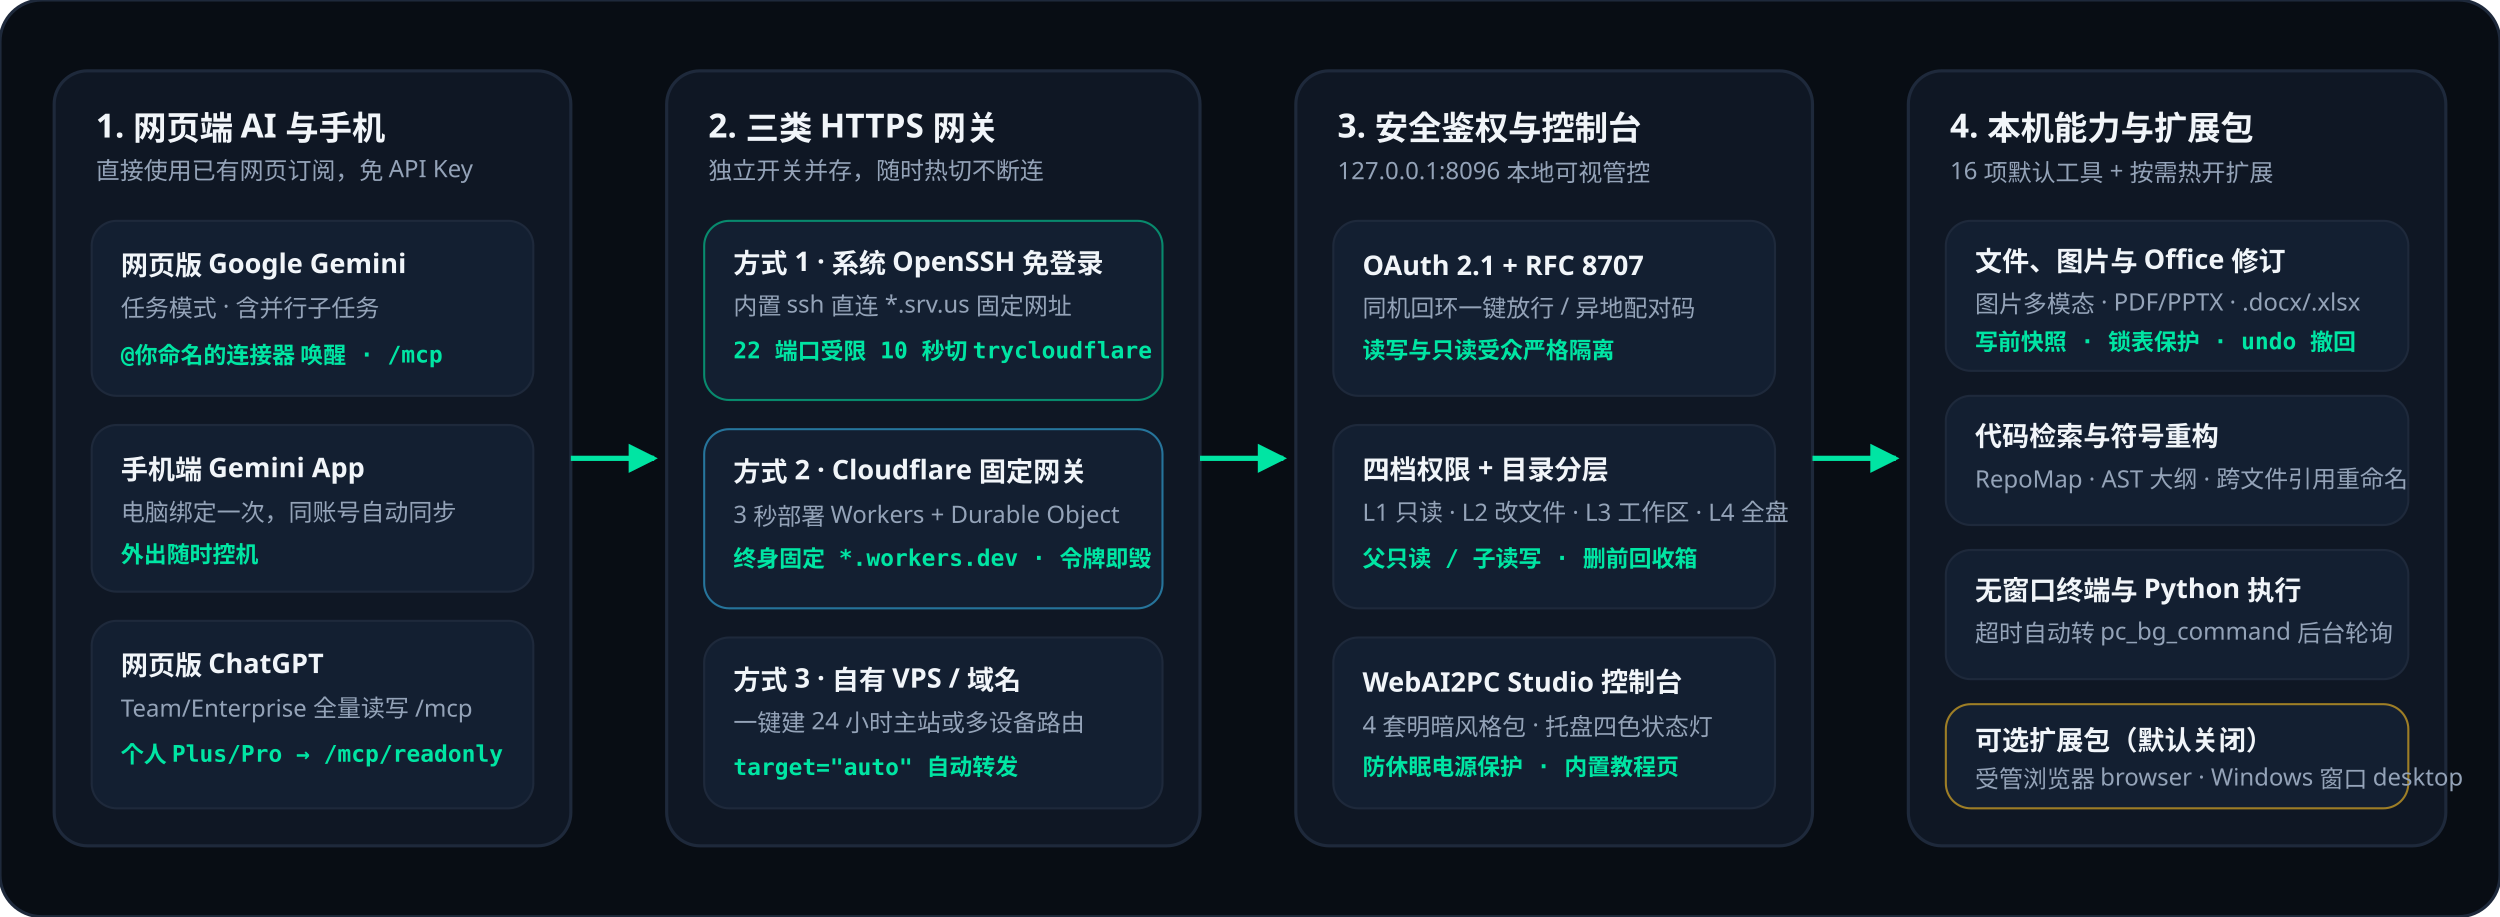
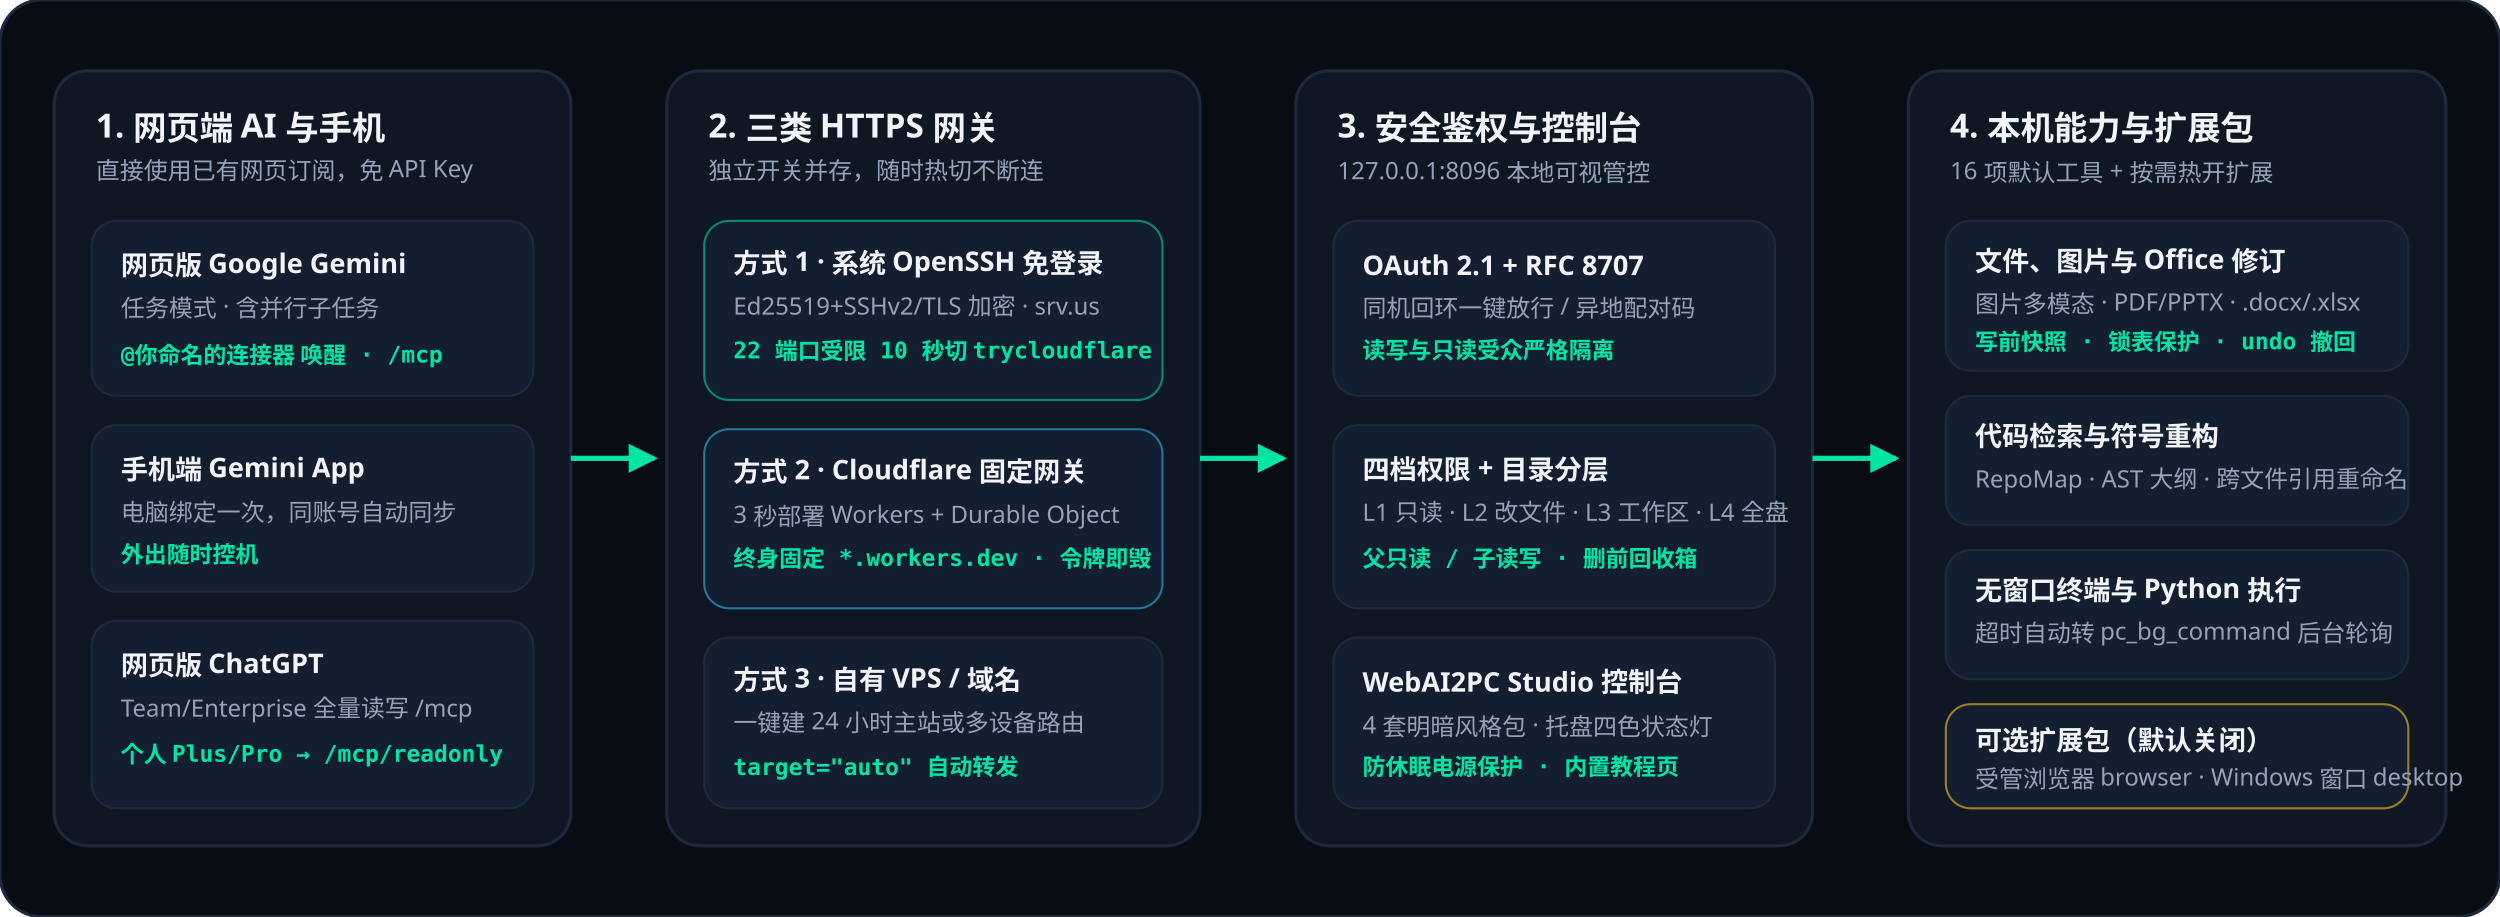
<svg xmlns="http://www.w3.org/2000/svg" viewBox="0 0 1200 440" width="1200" height="440" fill="none">
  <defs>
    <marker id="arr-arch-d" viewBox="0 0 10 10" refX="8" refY="5" markerWidth="7" markerHeight="7" orient="auto-start-reverse">
      <path d="M 1 1 L 9 5 L 1 9 z" fill="#00E5A3" />
    </marker>
    <style>
      .t-h { font-family: 'Segoe UI', 'PingFang SC', 'Microsoft YaHei', system-ui, sans-serif; font-size: 16px; font-weight: 700; fill: #F1F5F9; }
      .t-b { font-family: 'Segoe UI', 'PingFang SC', 'Microsoft YaHei', system-ui, sans-serif; font-size: 13px; font-weight: 600; fill: #F1F5F9; }
      .t-s { font-family: 'Segoe UI', 'PingFang SC', 'Microsoft YaHei', system-ui, sans-serif; font-size: 11.5px; fill: #94A3B8; }
      .t-m { font-family: ui-monospace, SFMono-Regular, Menlo, Consolas, monospace; font-size: 11px; fill: #00E5A3; font-weight: 600; }
      .t-tag { font-family: ui-monospace, SFMono-Regular, Menlo, Consolas, monospace; font-size: 10.5px; font-weight: 700; }
    </style>
  </defs>
  <rect width="1200" height="440" rx="20" fill="#080D14" stroke="#1E293B" stroke-width="1.5" />
  <rect x="26" y="34" width="248" height="372" rx="16" fill="#0F1724" stroke="#1E293B" stroke-width="1.5" />
  <text x="46" y="66" class="t-h">1. 网页端 AI 与手机</text>
  <text x="46" y="86" class="t-s">直接使用已有网页订阅，免 API Key</text>
  <rect x="44" y="106" width="212" height="84" rx="12" fill="#131F31" stroke="#1E293B" />
  <text x="58" y="132" class="t-b">网页版 Google Gemini</text>
  <text x="58" y="152" class="t-s">任务模式 · 含并行子任务</text>
  <text x="58" y="174" class="t-m">@你命名的连接器 唤醒 · /mcp</text>
  <rect x="44" y="204" width="212" height="80" rx="12" fill="#131F31" stroke="#1E293B" />
  <text x="58" y="230" class="t-b">手机端 Gemini App</text>
  <text x="58" y="250" class="t-s">电脑绑定一次，同账号自动同步</text>
  <text x="58" y="270" class="t-m">外出随时控机</text>
  <rect x="44" y="298" width="212" height="90" rx="12" fill="#131F31" stroke="#1E293B" />
  <text x="58" y="324" class="t-b">网页版 ChatGPT</text>
  <text x="58" y="344" class="t-s">Team/Enterprise 全量读写 /mcp</text>
  <text x="58" y="366" class="t-m">个人 Plus/Pro → /mcp/readonly</text>
  <line x1="274" y1="220" x2="314" y2="220" stroke="#00E5A3" stroke-width="2.5" marker-end="url(#arr-arch-d)" />
  <rect x="320" y="34" width="256" height="372" rx="16" fill="#0F1724" stroke="#1E293B" stroke-width="1.5" />
  <text x="340" y="66" class="t-h">2. 三类 HTTPS 网关</text>
  <text x="340" y="86" class="t-s">独立开关并存，随时热切不断连</text>
  <rect x="338" y="106" width="220" height="86" rx="12" fill="#131F31" stroke="#00E5A3" stroke-opacity="0.55" />
  <text x="352" y="131" class="t-b">方式 1 · 系统 OpenSSH 免登录</text>
-   <text x="352" y="151" class="t-s">内置 ssh 直连 *.srv.us 固定网址</text>
+   <text x="352" y="151" class="t-s">Ed25519+SSHv2/TLS 加密 · srv.us</text>
  <text x="352" y="172" class="t-m">22 端口受限 10 秒切 trycloudflare</text>
  <rect x="338" y="206" width="220" height="86" rx="12" fill="#131F31" stroke="#38BDF8" stroke-opacity="0.55" />
  <text x="352" y="231" class="t-b">方式 2 · Cloudflare 固定网关</text>
  <text x="352" y="251" class="t-s">3 秒部署 Workers + Durable Object</text>
  <text x="352" y="272" class="t-m" fill="#38BDF8">终身固定 *.workers.dev · 令牌即毁</text>
  <rect x="338" y="306" width="220" height="82" rx="12" fill="#131F31" stroke="#1E293B" />
  <text x="352" y="331" class="t-b">方式 3 · 自有 VPS / 域名</text>
  <text x="352" y="351" class="t-s">一键建 24 小时主站或多设备路由</text>
  <text x="352" y="372" class="t-m">target="auto" 自动转发</text>
  <line x1="576" y1="220" x2="616" y2="220" stroke="#00E5A3" stroke-width="2.5" marker-end="url(#arr-arch-d)" />
  <rect x="622" y="34" width="248" height="372" rx="16" fill="#0F1724" stroke="#1E293B" stroke-width="1.5" />
  <text x="642" y="66" class="t-h">3. 安全鉴权与控制台</text>
  <text x="642" y="86" class="t-s">127.0.0.1:8096 本地可视管控</text>
  <rect x="640" y="106" width="212" height="84" rx="12" fill="#131F31" stroke="#1E293B" />
  <text x="654" y="132" class="t-b">OAuth 2.1 + RFC 8707</text>
  <text x="654" y="152" class="t-s">同机回环一键放行 / 异地配对码</text>
  <text x="654" y="172" class="t-m">读写与只读受众严格隔离</text>
  <rect x="640" y="204" width="212" height="88" rx="12" fill="#131F31" stroke="#1E293B" />
  <text x="654" y="230" class="t-b">四档权限 + 目录分层</text>
  <text x="654" y="250" class="t-s">L1 只读 · L2 改文件 · L3 工作区 · L4 全盘</text>
  <text x="654" y="272" class="t-m">父只读 / 子读写 · 删前回收箱</text>
  <rect x="640" y="306" width="212" height="82" rx="12" fill="#131F31" stroke="#1E293B" />
  <text x="654" y="332" class="t-b">WebAI2PC Studio 控制台</text>
  <text x="654" y="352" class="t-s">4 套明暗风格包 · 托盘四色状态灯</text>
  <text x="654" y="372" class="t-m">防休眠电源保护 · 内置教程页</text>
  <line x1="870" y1="220" x2="910" y2="220" stroke="#00E5A3" stroke-width="2.5" marker-end="url(#arr-arch-d)" />
  <rect x="916" y="34" width="258" height="372" rx="16" fill="#0F1724" stroke="#1E293B" stroke-width="1.5" />
  <text x="936" y="66" class="t-h">4. 本机能力与扩展包</text>
  <text x="936" y="86" class="t-s">16 项默认工具 + 按需热开扩展</text>
  <rect x="934" y="106" width="222" height="72" rx="12" fill="#131F31" stroke="#1E293B" />
  <text x="948" y="130" class="t-b">文件、图片与 Office 修订</text>
  <text x="948" y="150" class="t-s">图片多模态 · PDF/PPTX · .docx/.xlsx</text>
  <text x="948" y="168" class="t-m">写前快照 · 锁表保护 · undo 撤回</text>
  <rect x="934" y="190" width="222" height="62" rx="12" fill="#131F31" stroke="#1E293B" />
  <text x="948" y="214" class="t-b">代码检索与符号重构</text>
  <text x="948" y="234" class="t-s">RepoMap · AST 大纲 · 跨文件引用重命名</text>
  <rect x="934" y="264" width="222" height="62" rx="12" fill="#131F31" stroke="#1E293B" />
  <text x="948" y="288" class="t-b">无窗口终端与 Python 执行</text>
  <text x="948" y="308" class="t-s">超时自动转 pc_bg_command 后台轮询</text>
  <rect x="934" y="338" width="222" height="50" rx="12" fill="#131F31" stroke="#FBBF24" stroke-opacity="0.6" />
  <text x="948" y="360" class="t-b">可选扩展包（默认关闭）</text>
  <text x="948" y="378" class="t-s">受管浏览器 browser · Windows 窗口 desktop</text>
</svg>
